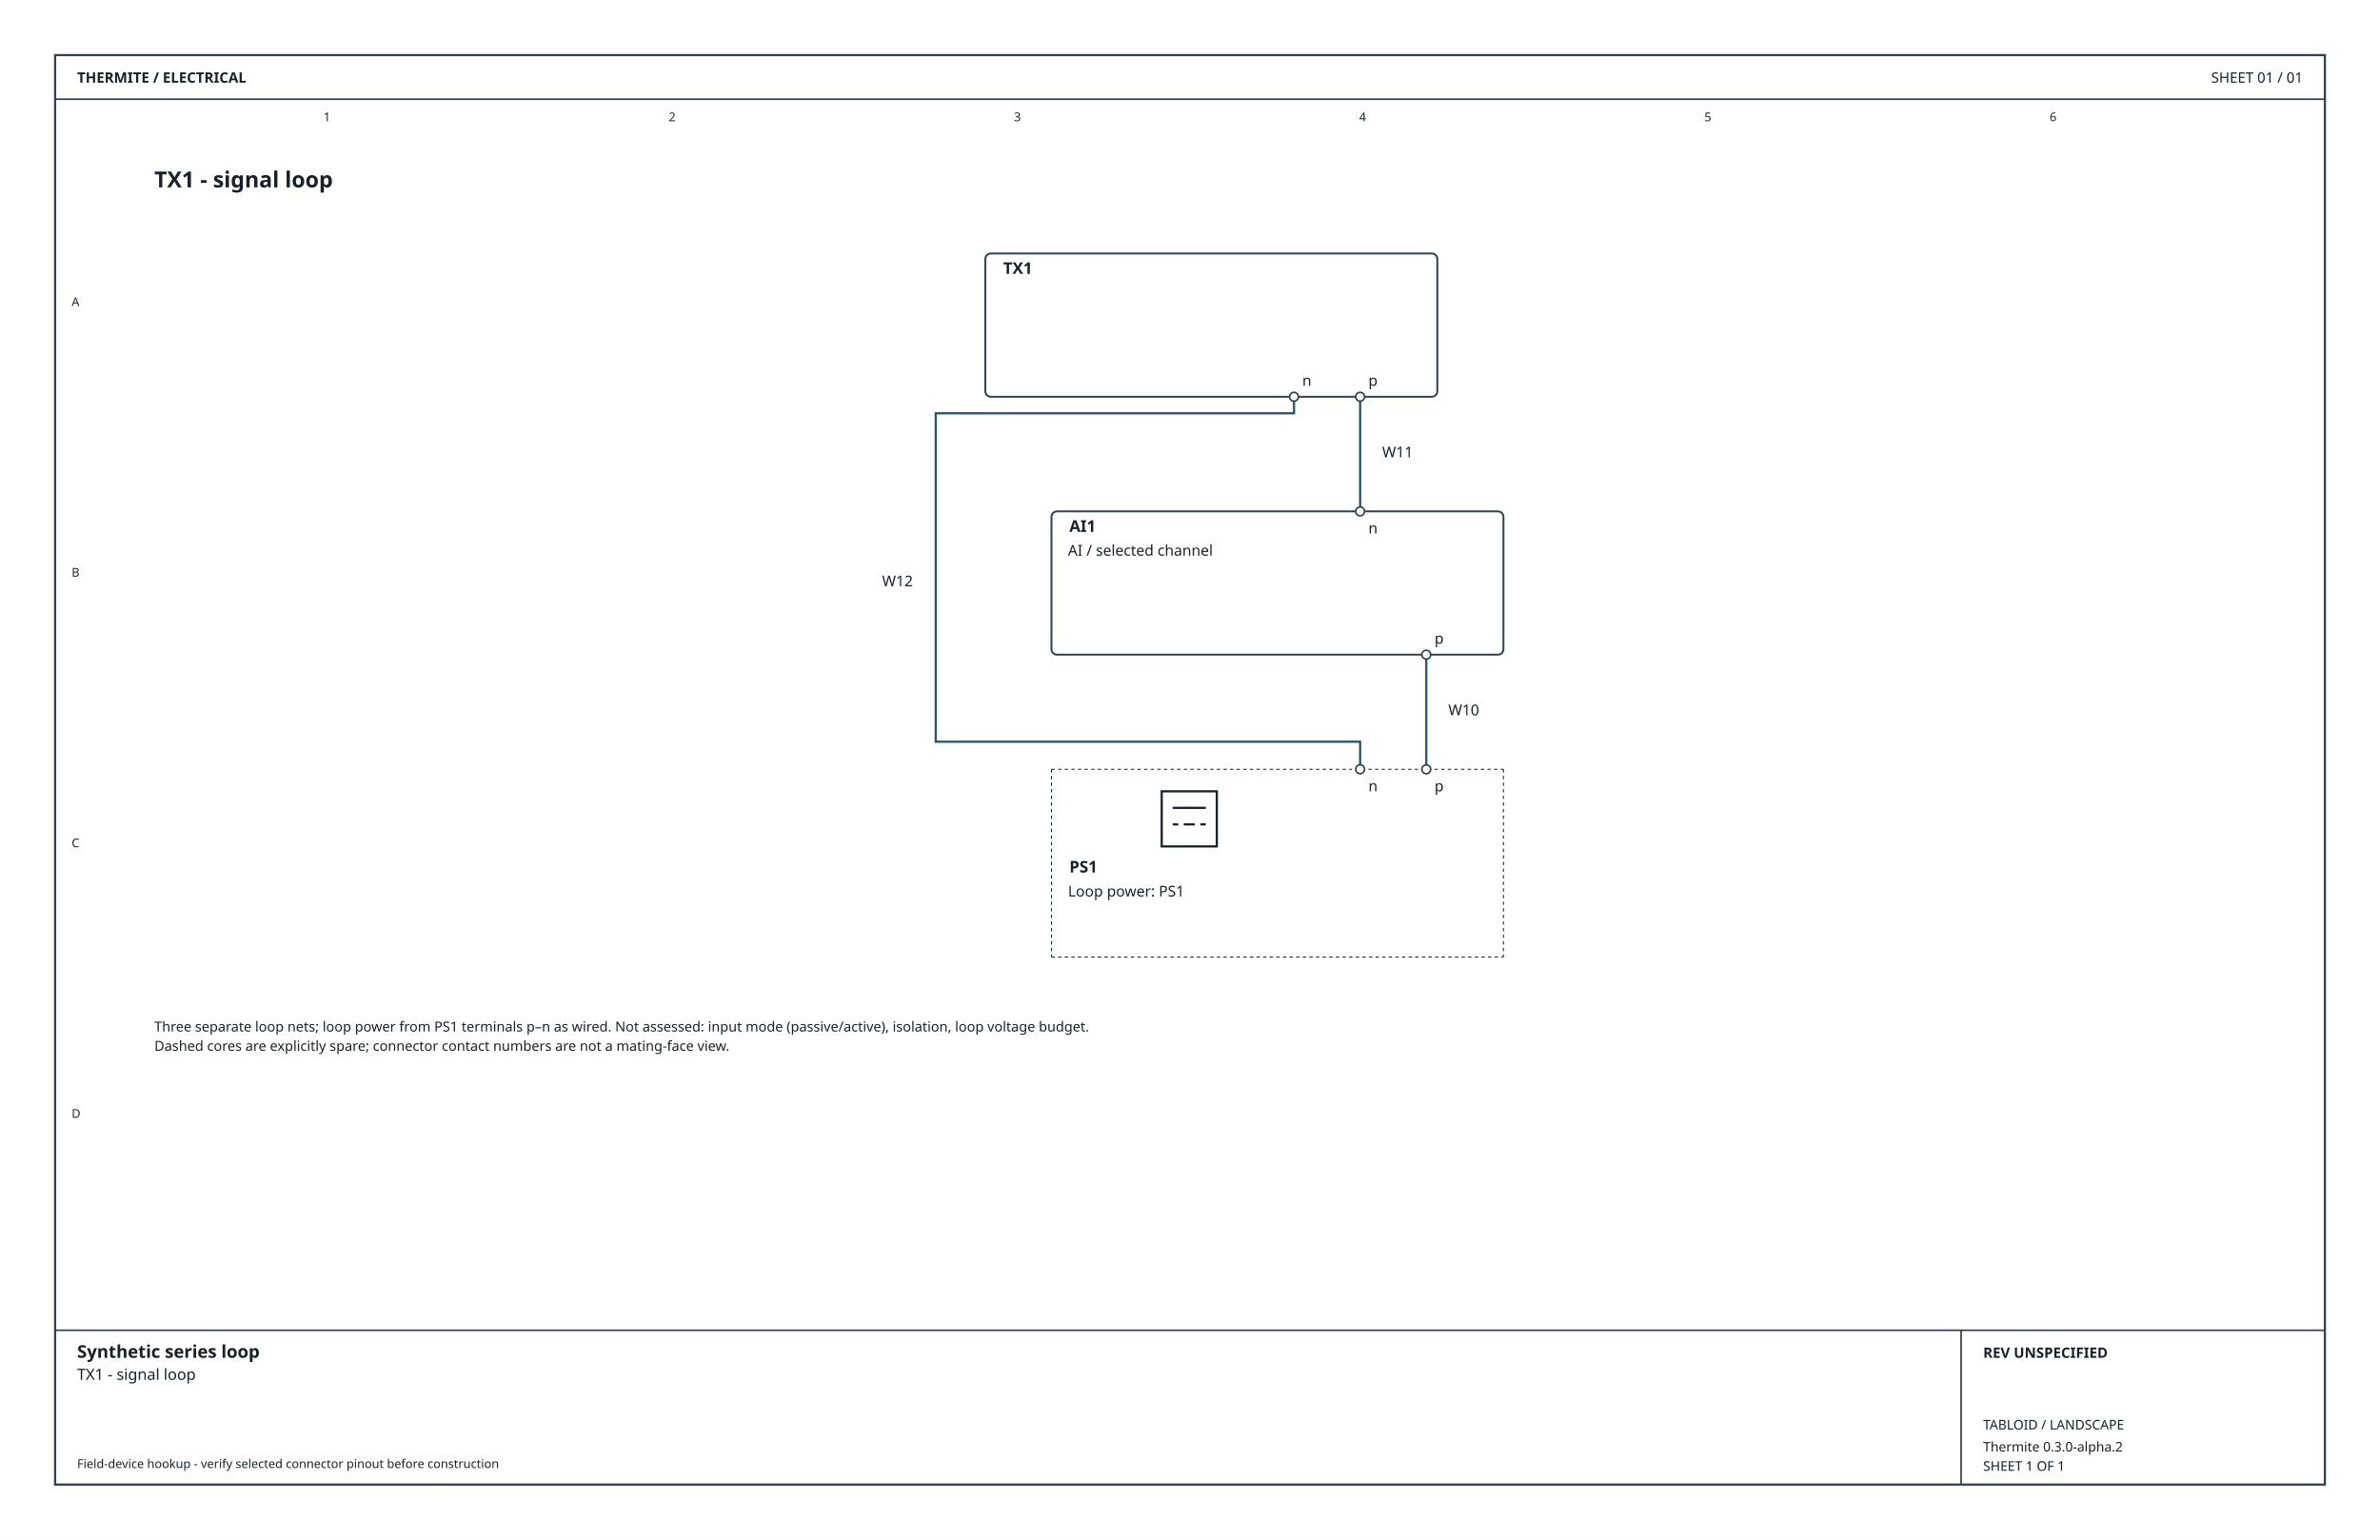
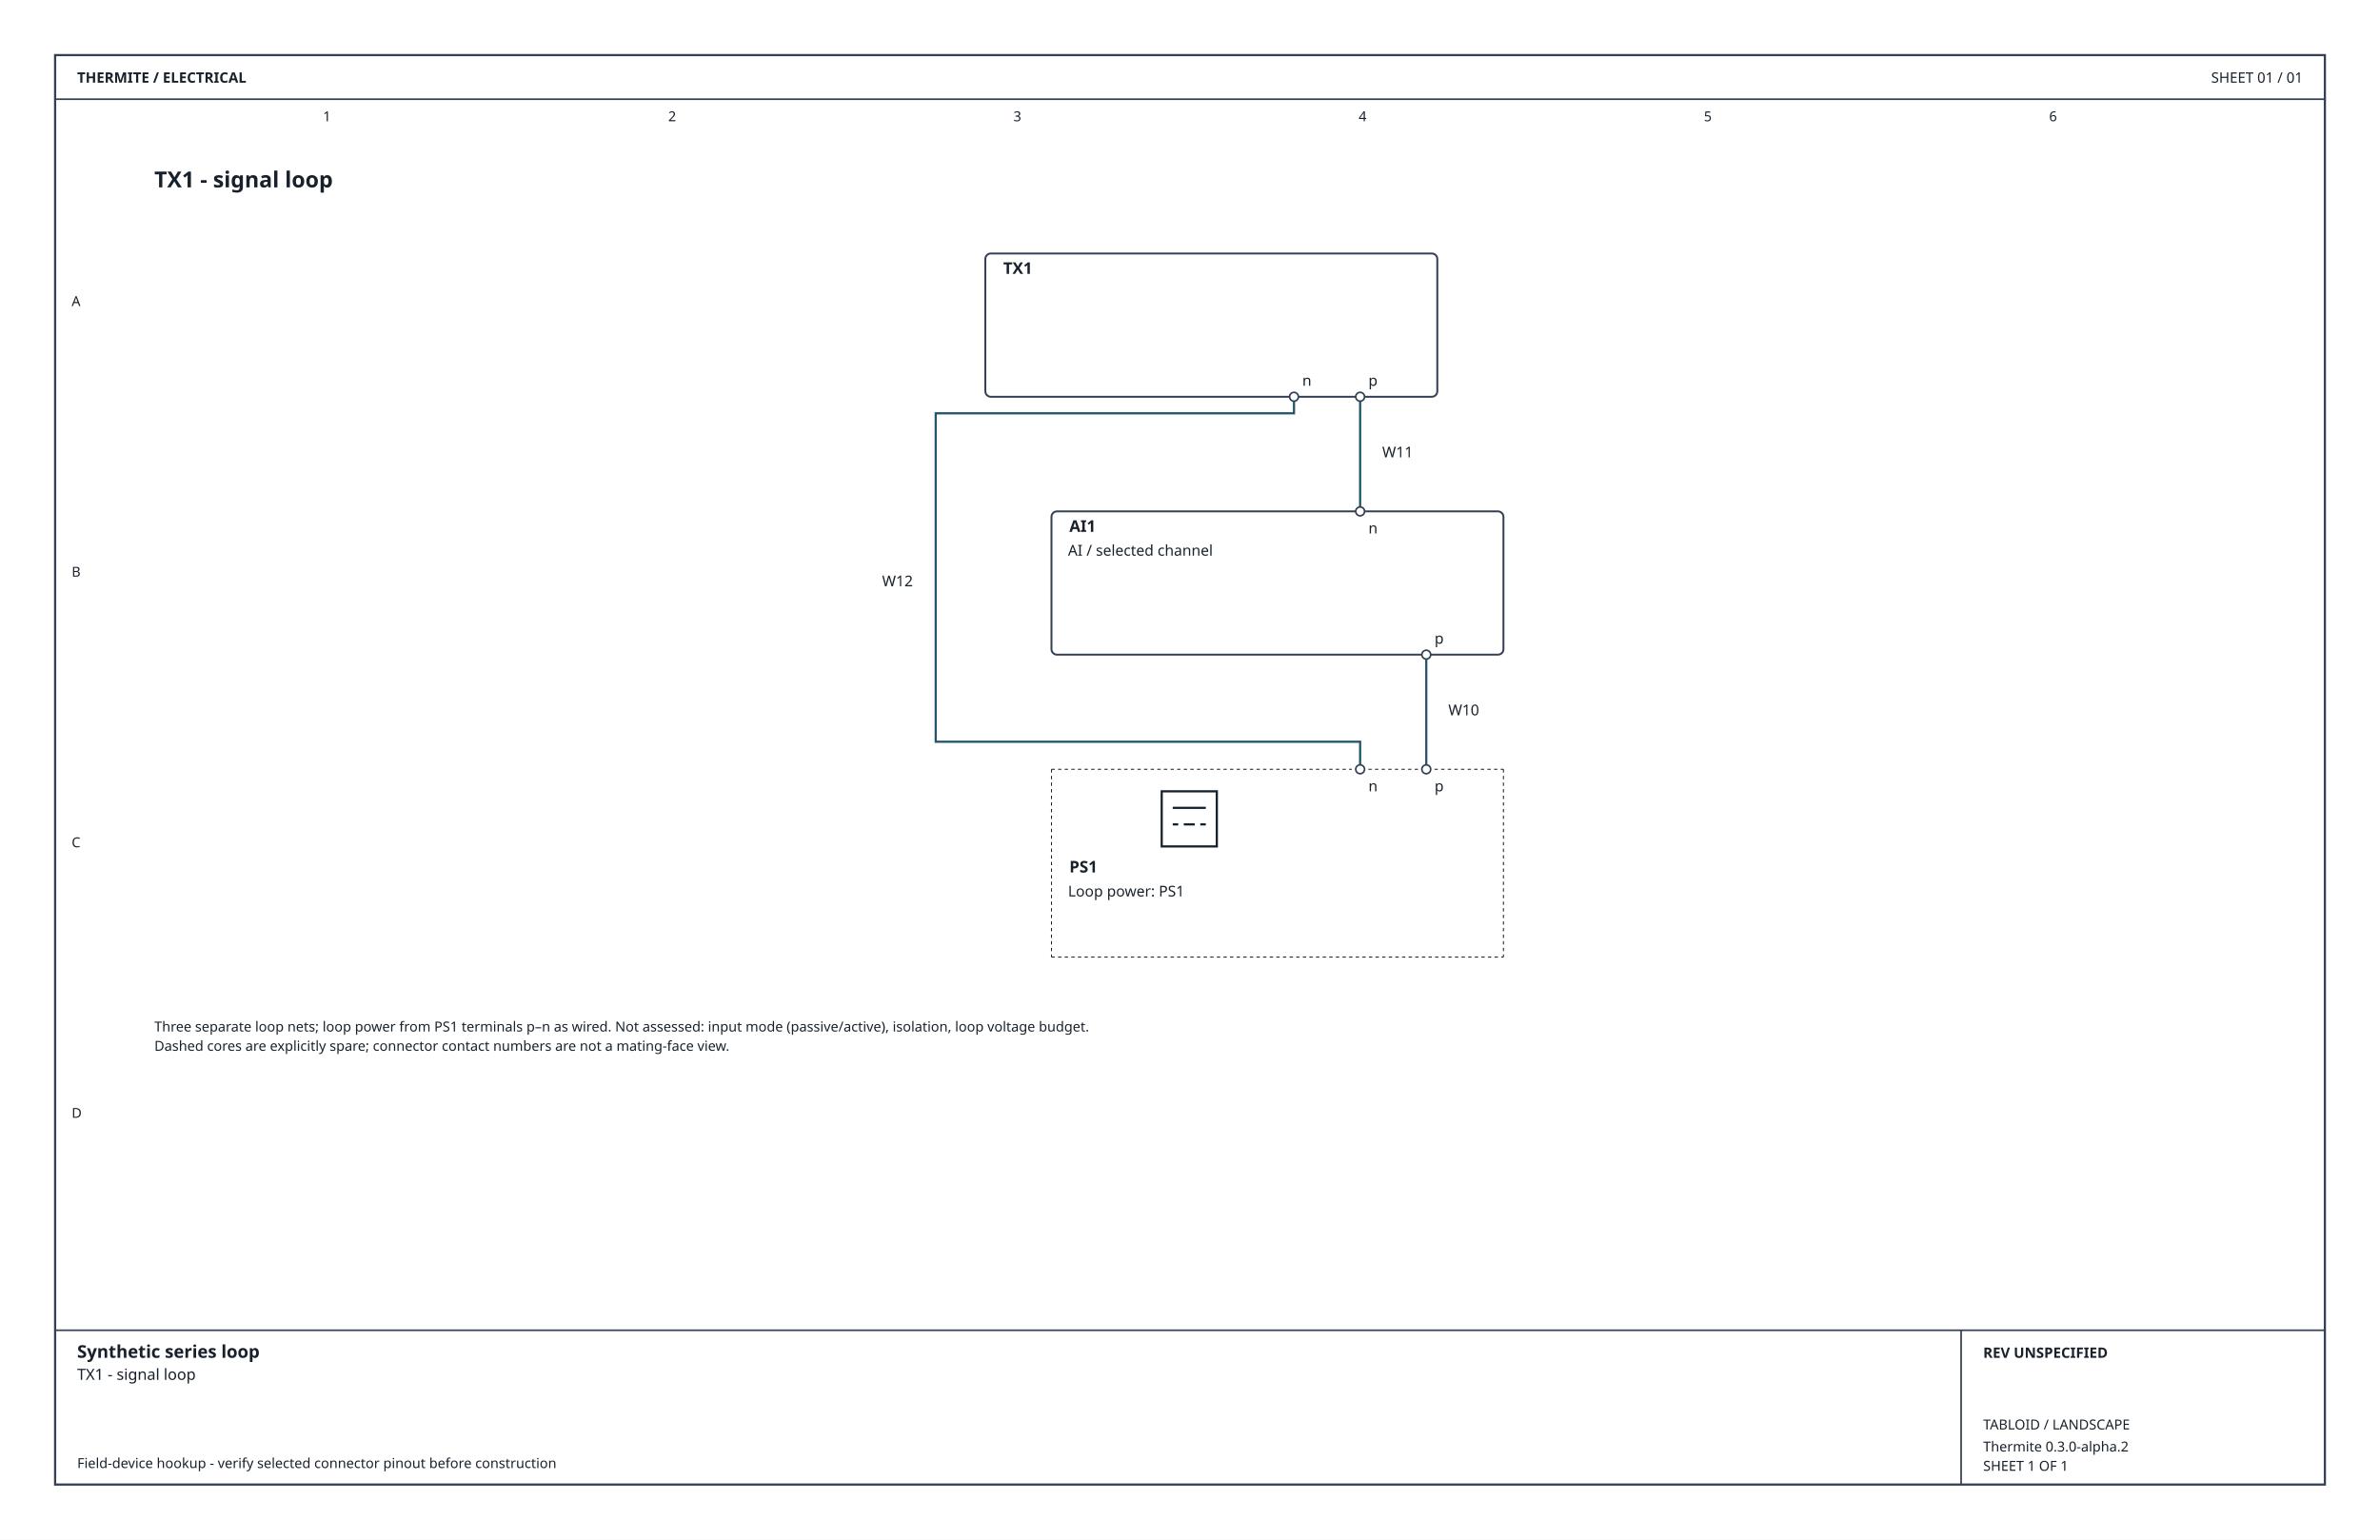
<svg xmlns="http://www.w3.org/2000/svg" width="431.8mm" height="279.4mm" viewBox="0 0 431.8 279.4" role="img" aria-label="TX1 - signal loop, sheet 1 of 1" data-sheet="1" data-total-sheets="1" data-paper="tabloid">
  <rect width="431.8" height="279.4" fill="white" />
  <rect x="10" y="10" width="411.8" height="259.4" fill="none" stroke="#344054" stroke-width="0.4" />
  <text x="14" y="15" font-family="Thermite Sans, Thermite Math, sans-serif" font-size="2.6" text-anchor="start" font-weight="700" fill="#18212b">THERMITE  /  ELECTRICAL</text>
  <text x="417.8" y="15" font-family="Thermite Sans, Thermite Math, sans-serif" font-size="2.6" text-anchor="end" font-weight="400" fill="#18212b">SHEET 01 / 01</text>
  <path d="M 10 18 L 421.8 18" fill="none" stroke="#344054" stroke-width="0.3" />
  <g data-navigation-view="view/1/9aa376e1ffa95f5d5238519a64cda135109b33b50a406be99446070891c9eae1">
    <text x="28" y="34" font-family="Thermite Sans, Thermite Math, sans-serif" font-size="4" text-anchor="start" font-weight="700" fill="#18212b">TX1 - signal loop</text>
    <g transform="translate(153.032 40) scale(1)">
      <g transform="translate(0 0)">
        <g data-layout-source-port="p1_1_out" data-layout-target-port="p2_1_in" data-loop-conductor="74000000-0000-4000-8000-000000000010" data-net-id="net:sha256:ea75aba856959fb3effe9a19ea7fee04331762249f129d578a5646b214df70ea" data-terminal-ends="[{&quot;deviceUid&quot;:&quot;74000000-0000-4000-8000-000000000003&quot;,&quot;terminalKey&quot;:&quot;p&quot;},{&quot;deviceUid&quot;:&quot;74000000-0000-4000-8000-000000000001&quot;,&quot;terminalKey&quot;:&quot;p&quot;}]">
          <path d="M 105.736 78.8 L 105.736 99.6" fill="none" stroke="#23566d" stroke-width="0.4" stroke-linecap="round" />
          <rect x="108.736" y="86.8" width="8.736" height="4.8" fill="white" />
          <text x="109.736" y="89.8" font-family="Thermite Sans, Thermite Math, sans-serif" font-size="2.7" text-anchor="start" font-weight="400" fill="#18212b">W10</text>
        </g>
        <g data-layout-source-port="p0_1_out" data-layout-target-port="p1_0_in" data-loop-conductor="74000000-0000-4000-8000-000000000011" data-net-id="net:sha256:5a10ab2aa4314e109f16abb3a85edf3b6d5fd9182d9b638c85d494ff6d9c1402" data-terminal-ends="[{&quot;deviceUid&quot;:&quot;74000000-0000-4000-8000-000000000002&quot;,&quot;terminalKey&quot;:&quot;p&quot;},{&quot;deviceUid&quot;:&quot;74000000-0000-4000-8000-000000000003&quot;,&quot;terminalKey&quot;:&quot;n&quot;}]">
          <path d="M 93.736 32 L 93.736 52.8" fill="none" stroke="#23566d" stroke-width="0.4" stroke-linecap="round" />
          <rect x="96.736" y="40" width="8.736" height="4.8" fill="white" />
          <text x="97.736" y="43" font-family="Thermite Sans, Thermite Math, sans-serif" font-size="2.7" text-anchor="start" font-weight="400" fill="#18212b">W11</text>
        </g>
        <g data-layout-source-port="p0_0_out" data-layout-target-port="p2_0_in" data-loop-conductor="74000000-0000-4000-8000-000000000012" data-net-id="net:sha256:524b12d00bf8da02d017de32b9f8be8e7d931b9ed11328174aaab9fcf48b2b71" data-terminal-ends="[{&quot;deviceUid&quot;:&quot;74000000-0000-4000-8000-000000000002&quot;,&quot;terminalKey&quot;:&quot;n&quot;},{&quot;deviceUid&quot;:&quot;74000000-0000-4000-8000-000000000001&quot;,&quot;terminalKey&quot;:&quot;n&quot;}]">
          <path d="M 81.736 32 L 81.736 35 L 16.736 35 L 16.736 94.6 L 93.736 94.6 L 93.736 99.6" fill="none" stroke="#23566d" stroke-width="0.4" stroke-linecap="round" />
          <rect x="6" y="63.4" width="8.736" height="4.8" fill="white" />
          <text x="7" y="66.4" font-family="Thermite Sans, Thermite Math, sans-serif" font-size="2.7" text-anchor="start" font-weight="400" fill="#18212b">W12</text>
        </g>
        <g data-device-uid="74000000-0000-4000-8000-000000000002" data-body-width="82" data-body-height="26" transform="translate(25.736 6)">
          <rect width="82" height="26" rx="1" fill="white" stroke="#344054" stroke-width="0.35" />
          <text data-tag-owner-uid="74000000-0000-4000-8000-000000000002" data-tag-kind="body" data-tag-block="74000000-0000-4000-8000-000000000002" data-tag-field="designation" data-tag-row-start="0" data-tag-row-end="3" x="3.24" y="3.702" font-family="Thermite Sans, Thermite Math, sans-serif" font-size="2.916" text-anchor="start" font-weight="700" fill="#18212b">TX1</text>
          <g data-layout-port="p0_0_out" data-loop-terminal="[&quot;74000000-0000-4000-8000-000000000002&quot;,&quot;n&quot;]">
            <circle cx="56" cy="26" r="0.8" fill="white" stroke="#344054" stroke-width="0.3" />
            <text x="57.5" y="24" font-family="Thermite Sans, Thermite Math, sans-serif" font-size="2.7" text-anchor="start" font-weight="400" fill="#18212b">n</text>
          </g>
          <g data-layout-port="p0_1_out" data-loop-terminal="[&quot;74000000-0000-4000-8000-000000000002&quot;,&quot;p&quot;]">
            <circle cx="68" cy="26" r="0.8" fill="white" stroke="#344054" stroke-width="0.3" />
            <text x="69.5" y="24" font-family="Thermite Sans, Thermite Math, sans-serif" font-size="2.7" text-anchor="start" font-weight="400" fill="#18212b">p</text>
          </g>
        </g>
        <g data-device-uid="74000000-0000-4000-8000-000000000003" data-body-width="82" data-body-height="26" transform="translate(37.736 52.8)">
          <rect width="82" height="26" rx="1" fill="white" stroke="#344054" stroke-width="0.35" />
          <text data-tag-owner-uid="74000000-0000-4000-8000-000000000003" data-tag-kind="body" data-tag-block="74000000-0000-4000-8000-000000000003" data-tag-field="designation" data-tag-row-start="0" data-tag-row-end="3" x="3.24" y="3.711" font-family="Thermite Sans, Thermite Math, sans-serif" font-size="2.916" text-anchor="start" font-weight="700" fill="#18212b">AI1</text>
          <text x="3" y="8.031" font-family="Thermite Sans, Thermite Math, sans-serif" font-size="2.7" text-anchor="start" font-weight="400" fill="#18212b">AI / selected channel</text>
          <g data-layout-port="p1_0_in" data-loop-terminal="[&quot;74000000-0000-4000-8000-000000000003&quot;,&quot;n&quot;]">
            <circle cx="56" cy="0" r="0.8" fill="white" stroke="#344054" stroke-width="0.3" />
            <text x="57.5" y="4" font-family="Thermite Sans, Thermite Math, sans-serif" font-size="2.7" text-anchor="start" font-weight="400" fill="#18212b">n</text>
          </g>
          <g data-layout-port="p1_1_out" data-loop-terminal="[&quot;74000000-0000-4000-8000-000000000003&quot;,&quot;p&quot;]">
            <circle cx="68" cy="26" r="0.8" fill="white" stroke="#344054" stroke-width="0.3" />
            <text x="69.5" y="24" font-family="Thermite Sans, Thermite Math, sans-serif" font-size="2.7" text-anchor="start" font-weight="400" fill="#18212b">p</text>
          </g>
        </g>
        <g data-device-uid="74000000-0000-4000-8000-000000000001" data-body-width="82" data-body-height="34.08" transform="translate(37.736 99.6)">
          <g data-source-enclosure="true" fill="none">
            <rect width="82" height="34.08" fill="white" stroke="none" />
            <line x1="0" y1="0" x2="0" y2="34.08" stroke="#17212b" stroke-width="0.18" stroke-dasharray="0.6 0.6" />
            <line x1="82" y1="0" x2="82" y2="34.08" stroke="#17212b" stroke-width="0.18" stroke-dasharray="0.6 0.6" />
            <line x1="0" y1="0" x2="54.5" y2="0" stroke="#17212b" stroke-width="0.18" stroke-dasharray="0.6 0.6" />
            <line x1="57.5" y1="0" x2="66.5" y2="0" stroke="#17212b" stroke-width="0.18" stroke-dasharray="0.6 0.6" />
            <line x1="69.5" y1="0" x2="82" y2="0" stroke="#17212b" stroke-width="0.18" stroke-dasharray="0.6 0.6" />
            <line x1="0" y1="34.08" x2="82" y2="34.08" stroke="#17212b" stroke-width="0.18" stroke-dasharray="0.6 0.6" />
          </g>
          <g transform="translate(19 3)">
            <g data-circuit-mark="dc-output" stroke="#17212b" stroke-width="0.4" fill="none">
              <rect x="1" y="1" width="10" height="10" />
              <line x1="3" y1="4" x2="9" y2="4" />
              <line x1="3" y1="7" x2="4" y2="7" />
              <line x1="5" y1="7" x2="7" y2="7" />
              <line x1="8" y1="7" x2="9" y2="7" />
            </g>
          </g>
          <text data-tag-owner-uid="74000000-0000-4000-8000-000000000001" data-tag-kind="body" data-tag-block="74000000-0000-4000-8000-000000000001" data-tag-field="designation" data-tag-row-start="0" data-tag-row-end="3" x="3.24" y="18.731" font-family="Thermite Sans, Thermite Math, sans-serif" font-size="2.916" text-anchor="start" font-weight="700" fill="#18212b">PS1</text>
          <text x="3" y="23.08" font-family="Thermite Sans, Thermite Math, sans-serif" font-size="2.7" text-anchor="start" font-weight="400" fill="#18212b">Loop power: PS1</text>
          <g data-layout-port="p2_0_in" data-loop-terminal="[&quot;74000000-0000-4000-8000-000000000001&quot;,&quot;n&quot;]">
            <circle cx="56" cy="0" r="0.8" fill="white" stroke="#344054" stroke-width="0.3" />
            <text x="57.5" y="4" font-family="Thermite Sans, Thermite Math, sans-serif" font-size="2.7" text-anchor="start" font-weight="400" fill="#18212b">n</text>
          </g>
          <g data-layout-port="p2_1_in" data-loop-terminal="[&quot;74000000-0000-4000-8000-000000000001&quot;,&quot;p&quot;]">
            <circle cx="68" cy="0" r="0.8" fill="white" stroke="#344054" stroke-width="0.3" />
            <text x="69.5" y="4" font-family="Thermite Sans, Thermite Math, sans-serif" font-size="2.7" text-anchor="start" font-weight="400" fill="#18212b">p</text>
          </g>
        </g>
      </g>
    </g>
    <g data-engine-notes="true">
      <text x="28" y="187.18" font-family="Thermite Sans, Thermite Math, sans-serif" font-size="2.5" text-anchor="start" font-weight="400" fill="#18212b">Three separate loop nets; loop power from PS1 terminals p–n as wired. Not assessed: input mode (passive/active), isolation, loop voltage budget.</text>
      <text x="28" y="190.68" font-family="Thermite Sans, Thermite Math, sans-serif" font-size="2.5" text-anchor="start" font-weight="400" fill="#18212b">Dashed cores are explicitly spare; connector contact numbers are not a mating-face view.</text>
    </g>
  </g>
-   <text x="59.317" y="22" font-family="Thermite Sans, Thermite Math, sans-serif" font-size="2.2" text-anchor="middle" font-weight="400" fill="#18212b">1</text>
-   <text x="121.95" y="22" font-family="Thermite Sans, Thermite Math, sans-serif" font-size="2.2" text-anchor="middle" font-weight="400" fill="#18212b">2</text>
-   <text x="184.583" y="22" font-family="Thermite Sans, Thermite Math, sans-serif" font-size="2.2" text-anchor="middle" font-weight="400" fill="#18212b">3</text>
-   <text x="247.217" y="22" font-family="Thermite Sans, Thermite Math, sans-serif" font-size="2.2" text-anchor="middle" font-weight="400" fill="#18212b">4</text>
-   <text x="309.85" y="22" font-family="Thermite Sans, Thermite Math, sans-serif" font-size="2.2" text-anchor="middle" font-weight="400" fill="#18212b">5</text>
-   <text x="372.483" y="22" font-family="Thermite Sans, Thermite Math, sans-serif" font-size="2.2" text-anchor="middle" font-weight="400" fill="#18212b">6</text>
-   <text x="13" y="55.55" font-family="Thermite Sans, Thermite Math, sans-serif" font-size="2.2" text-anchor="start" font-weight="400" fill="#18212b">A</text>
-   <text x="13" y="104.65" font-family="Thermite Sans, Thermite Math, sans-serif" font-size="2.2" text-anchor="start" font-weight="400" fill="#18212b">B</text>
-   <text x="13" y="153.75" font-family="Thermite Sans, Thermite Math, sans-serif" font-size="2.2" text-anchor="start" font-weight="400" fill="#18212b">C</text>
-   <text x="13" y="202.85" font-family="Thermite Sans, Thermite Math, sans-serif" font-size="2.2" text-anchor="start" font-weight="400" fill="#18212b">D</text>
+   <text x="59.317" y="22" font-family="Thermite Sans, Thermite Math, sans-serif" font-size="2.5" text-anchor="middle" font-weight="400" fill="#18212b">1</text>
+   <text x="121.95" y="22" font-family="Thermite Sans, Thermite Math, sans-serif" font-size="2.5" text-anchor="middle" font-weight="400" fill="#18212b">2</text>
+   <text x="184.583" y="22" font-family="Thermite Sans, Thermite Math, sans-serif" font-size="2.5" text-anchor="middle" font-weight="400" fill="#18212b">3</text>
+   <text x="247.217" y="22" font-family="Thermite Sans, Thermite Math, sans-serif" font-size="2.5" text-anchor="middle" font-weight="400" fill="#18212b">4</text>
+   <text x="309.85" y="22" font-family="Thermite Sans, Thermite Math, sans-serif" font-size="2.5" text-anchor="middle" font-weight="400" fill="#18212b">5</text>
+   <text x="372.483" y="22" font-family="Thermite Sans, Thermite Math, sans-serif" font-size="2.5" text-anchor="middle" font-weight="400" fill="#18212b">6</text>
+   <text x="13" y="55.55" font-family="Thermite Sans, Thermite Math, sans-serif" font-size="2.5" text-anchor="start" font-weight="400" fill="#18212b">A</text>
+   <text x="13" y="104.65" font-family="Thermite Sans, Thermite Math, sans-serif" font-size="2.5" text-anchor="start" font-weight="400" fill="#18212b">B</text>
+   <text x="13" y="153.75" font-family="Thermite Sans, Thermite Math, sans-serif" font-size="2.5" text-anchor="start" font-weight="400" fill="#18212b">C</text>
+   <text x="13" y="202.85" font-family="Thermite Sans, Thermite Math, sans-serif" font-size="2.5" text-anchor="start" font-weight="400" fill="#18212b">D</text>
  <path d="M 10 241.4 L 421.8 241.4" fill="none" stroke="#344054" stroke-width="0.3" />
  <path d="M 355.8 241.4 L 355.8 269.4" fill="none" stroke="#344054" stroke-width="0.3" />
  <text x="14" y="246.4" font-family="Thermite Sans, Thermite Math, sans-serif" font-size="3.2" text-anchor="start" font-weight="700" fill="#18212b">Synthetic series loop</text>
  <text x="14" y="250.4" font-family="Thermite Sans, Thermite Math, sans-serif" font-size="2.8" text-anchor="start" font-weight="400" fill="#18212b">TX1 - signal loop</text>
-   <text x="14" y="266.4" font-family="Thermite Sans, Thermite Math, sans-serif" font-size="2.2" text-anchor="start" font-weight="400" fill="#18212b">Field-device hookup - verify selected connector pinout before construction</text>
+   <text x="14" y="266.4" font-family="Thermite Sans, Thermite Math, sans-serif" font-size="2.5" text-anchor="start" font-weight="400" fill="#18212b">Field-device hookup - verify selected connector pinout before construction</text>
  <text x="359.8" y="246.4" font-family="Thermite Sans, Thermite Math, sans-serif" font-size="2.6" text-anchor="start" font-weight="700" fill="#18212b">REV UNSPECIFIED</text>
-   <text x="359.8" y="259.4" font-family="Thermite Sans, Thermite Math, sans-serif" font-size="2.4" text-anchor="start" font-weight="400" fill="#18212b">TABLOID / LANDSCAPE</text>
-   <text x="359.8" y="263.4" font-family="Thermite Sans, Thermite Math, sans-serif" font-size="2.4" text-anchor="start" font-weight="400" fill="#18212b">Thermite 0.3.0-alpha.2</text>
-   <text x="359.8" y="266.9" font-family="Thermite Sans, Thermite Math, sans-serif" font-size="2.4" text-anchor="start" font-weight="400" fill="#18212b">SHEET 1 OF 1</text>
+   <text x="359.8" y="259.4" font-family="Thermite Sans, Thermite Math, sans-serif" font-size="2.5" text-anchor="start" font-weight="400" fill="#18212b">TABLOID / LANDSCAPE</text>
+   <text x="359.8" y="263.4" font-family="Thermite Sans, Thermite Math, sans-serif" font-size="2.5" text-anchor="start" font-weight="400" fill="#18212b">Thermite 0.3.0-alpha.2</text>
+   <text x="359.8" y="266.9" font-family="Thermite Sans, Thermite Math, sans-serif" font-size="2.5" text-anchor="start" font-weight="400" fill="#18212b">SHEET 1 OF 1</text>
</svg>
